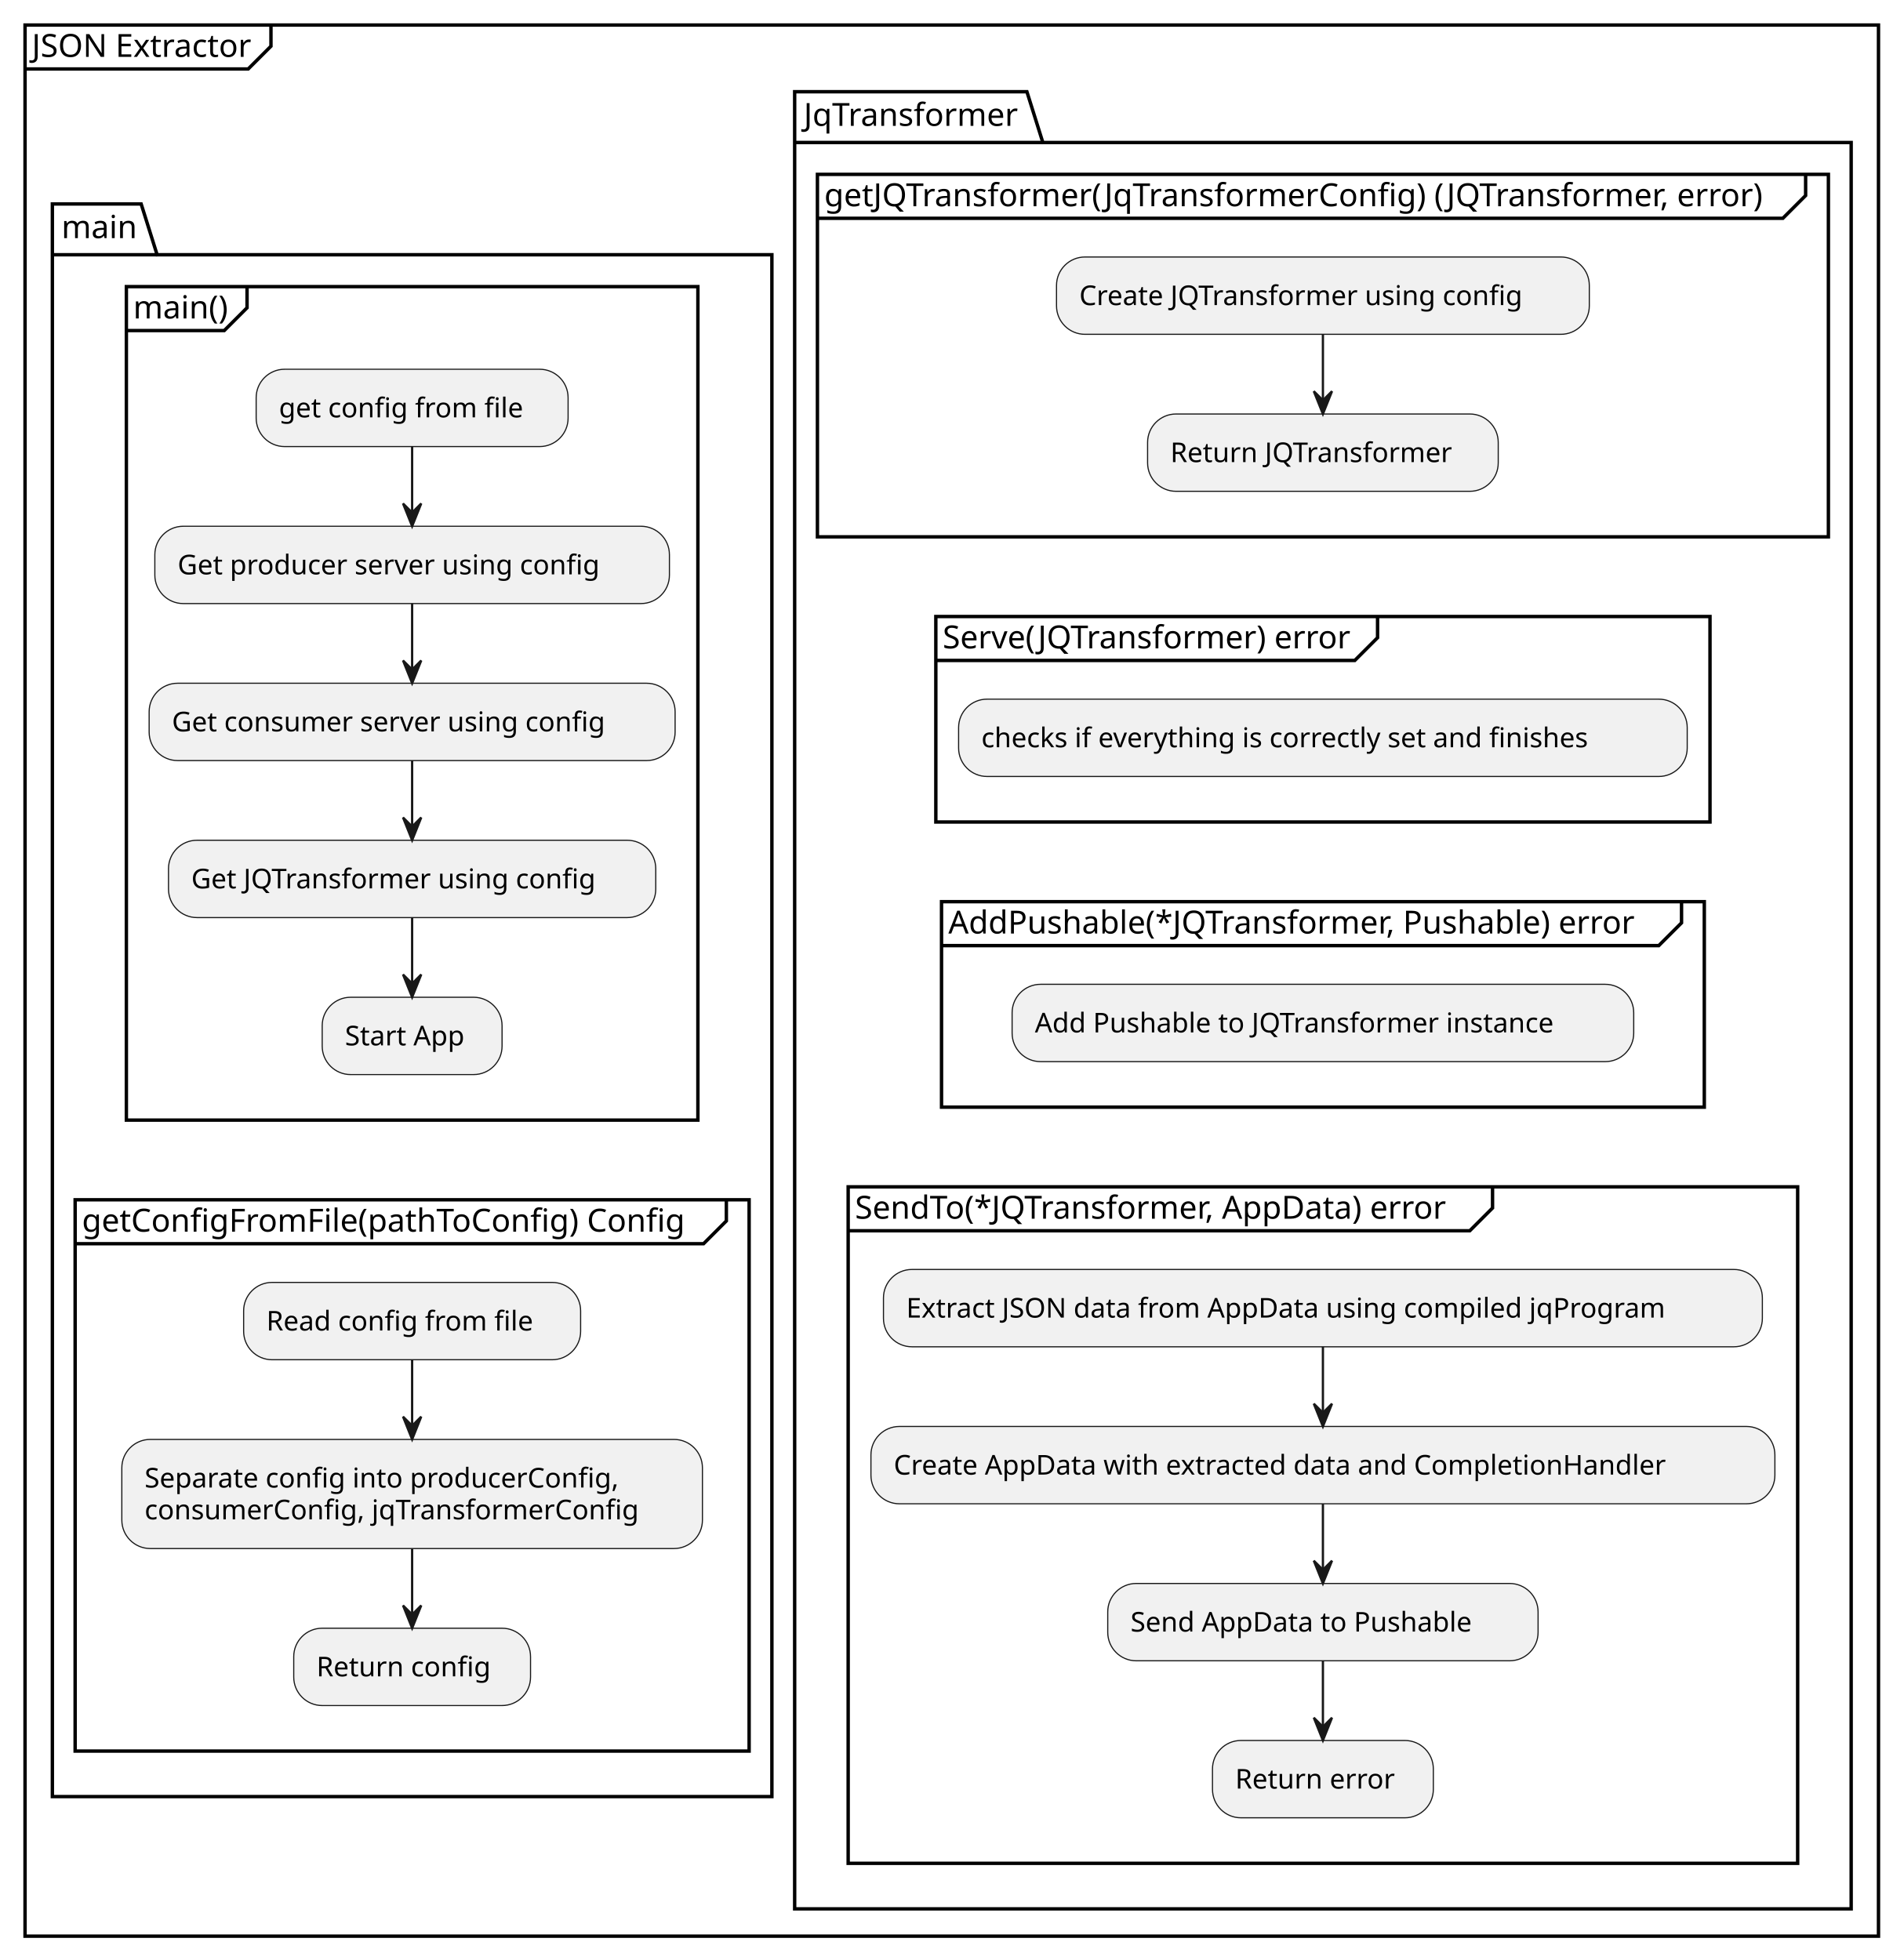
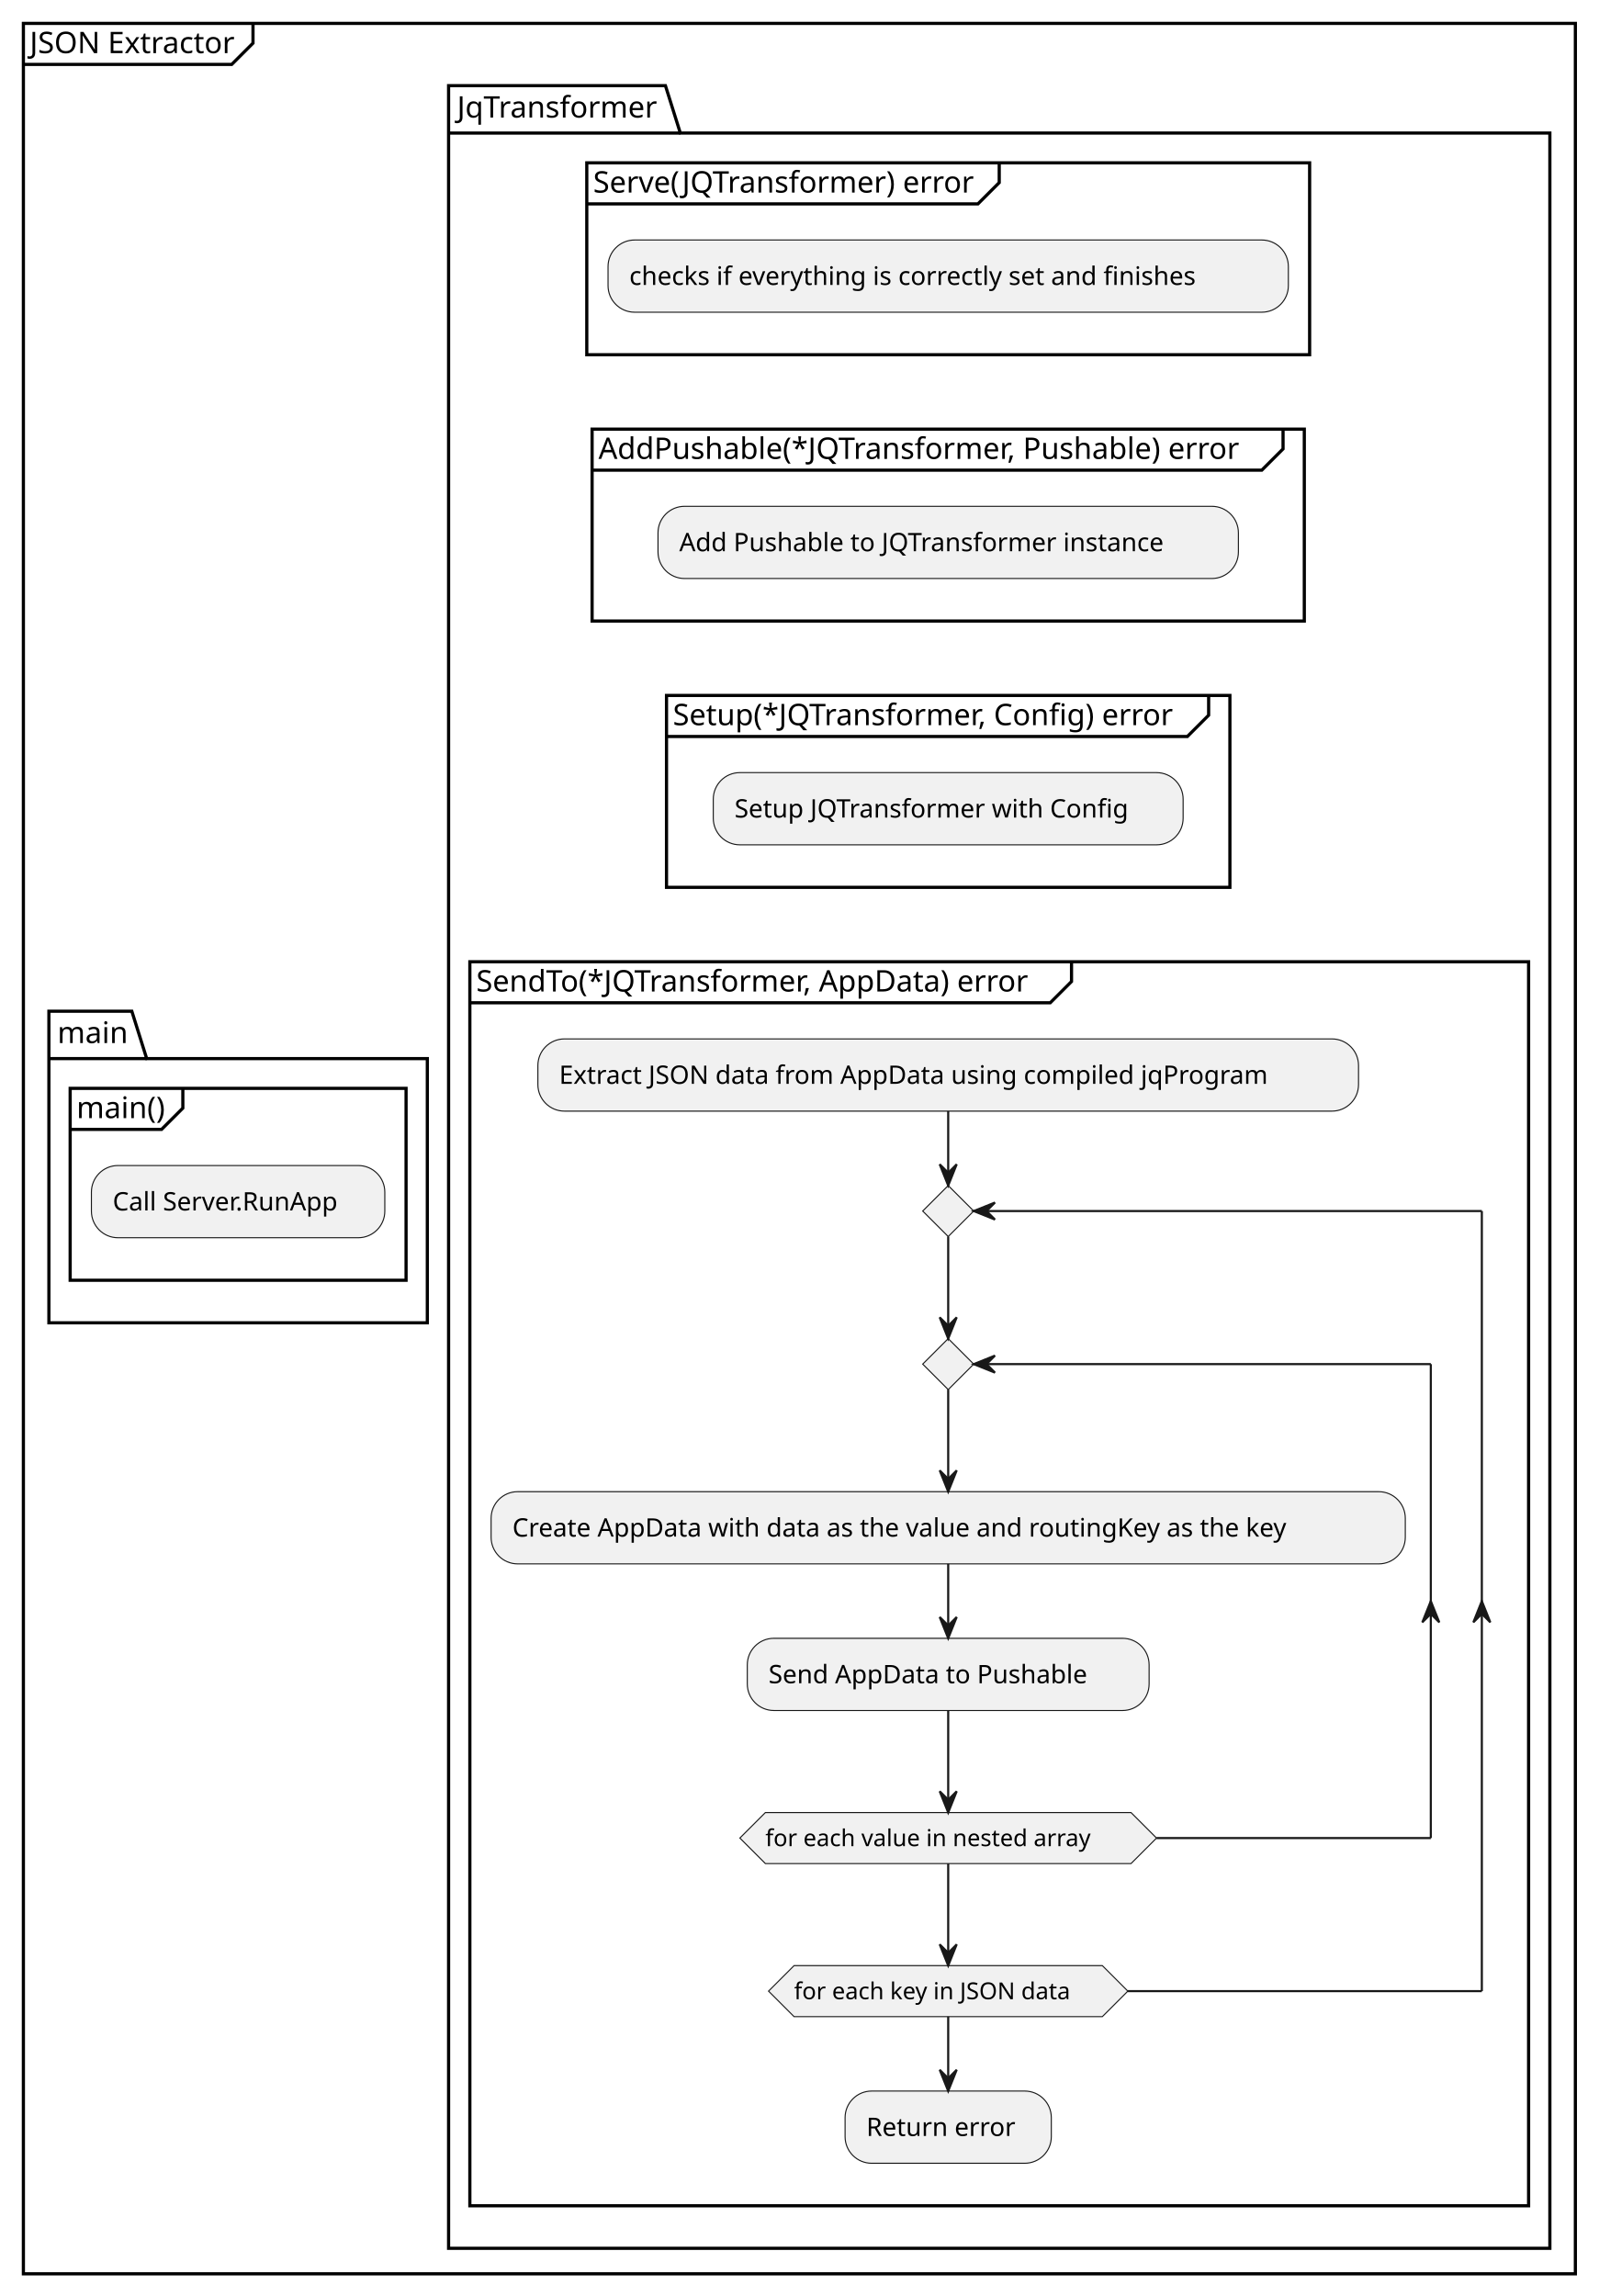
- <svg xmlns="http://www.w3.org/2000/svg" contentStyleType="text/css" height="861px" preserveAspectRatio="none" style="width:836px;height:861px;background:#FFFFFF;" version="1.1" viewBox="0 0 836 861" width="836px" zoomAndPan="magnify">
+ <svg xmlns="http://www.w3.org/2000/svg" contentStyleType="text/css" height="1080px" preserveAspectRatio="none" style="width:752px;height:1080px;background:#FFFFFF;" version="1.1" viewBox="0 0 752 1080" width="752px" zoomAndPan="magnify">
  <defs />
  <g>
-     <rect fill="none" height="839.531" style="stroke:#000000;stroke-width:1.5;" width="814" x="11" y="11" />
+     <rect fill="none" height="1058.562" style="stroke:#000000;stroke-width:1.5;" width="730" x="11" y="11" />
    <path d="M119,11 L119,20.297 L109,30.297 L11,30.297 " fill="none" style="stroke:#000000;stroke-width:1.5;" />
    <text fill="#000000" font-family="sans-serif" font-size="14" lengthAdjust="spacing" textLength="98" x="14" y="24.995">JSON Extractor</text>
-     <line style="stroke:none;stroke-width:1.5;" x1="181" x2="581" y1="35.297" y2="35.297" />
-     <polygon fill="none" points="23,89.609,62,89.609,69,111.906,339,111.906,339,789.219,23,789.219,23,89.609" style="stroke:#000000;stroke-width:1.5;" />
-     <line style="stroke:#000000;stroke-width:1.5;" x1="23" x2="69" y1="111.906" y2="111.906" />
-     <text fill="#000000" font-family="sans-serif" font-size="14" lengthAdjust="spacing" textLength="33" x="27" y="104.605">main</text>
-     <rect fill="none" height="366.141" style="stroke:#000000;stroke-width:1.5;" width="251" x="55.5" y="125.906" />
-     <path d="M108.5,125.906 L108.5,135.203 L98.5,145.203 L55.5,145.203 " fill="none" style="stroke:#000000;stroke-width:1.5;" />
-     <text fill="#000000" font-family="sans-serif" font-size="14" lengthAdjust="spacing" textLength="43" x="58.5" y="139.901">main()</text>
-     <rect fill="#F1F1F1" height="33.969" rx="12.5" ry="12.5" style="stroke:#181818;stroke-width:0.5;" width="137" x="112.5" y="162.203" />
-     <text fill="#000000" font-family="sans-serif" font-size="12" lengthAdjust="spacing" textLength="117" x="122.5" y="183.342">get config from file</text>
-     <rect fill="#F1F1F1" height="33.969" rx="12.5" ry="12.5" style="stroke:#181818;stroke-width:0.5;" width="226" x="68" y="231.172" />
-     <text fill="#000000" font-family="sans-serif" font-size="12" lengthAdjust="spacing" textLength="206" x="78" y="252.31">Get producer server using config</text>
-     <rect fill="#F1F1F1" height="33.969" rx="12.5" ry="12.5" style="stroke:#181818;stroke-width:0.5;" width="231" x="65.5" y="300.141" />
-     <text fill="#000000" font-family="sans-serif" font-size="12" lengthAdjust="spacing" textLength="211" x="75.5" y="321.279">Get consumer server using config</text>
-     <rect fill="#F1F1F1" height="33.969" rx="12.5" ry="12.5" style="stroke:#181818;stroke-width:0.5;" width="214" x="74" y="369.109" />
-     <text fill="#000000" font-family="sans-serif" font-size="12" lengthAdjust="spacing" textLength="194" x="84" y="390.248">Get JQTransformer using config</text>
-     <rect fill="#F1F1F1" height="33.969" rx="12.5" ry="12.5" style="stroke:#181818;stroke-width:0.5;" width="79" x="141.5" y="438.078" />
-     <text fill="#000000" font-family="sans-serif" font-size="12" lengthAdjust="spacing" textLength="59" x="151.5" y="459.217">Start App</text>
-     <rect fill="none" height="242.172" style="stroke:#000000;stroke-width:1.5;" width="296" x="33" y="527.047" />
-     <path d="M319,527.047 L319,536.344 L309,546.344 L33,546.344 " fill="none" style="stroke:#000000;stroke-width:1.5;" />
-     <text fill="#000000" font-family="sans-serif" font-size="14" lengthAdjust="spacing" textLength="276" x="36" y="541.042">getConfigFromFile(pathToConfig) Config</text>
-     <rect fill="#F1F1F1" height="33.969" rx="12.5" ry="12.5" style="stroke:#181818;stroke-width:0.5;" width="148" x="107" y="563.344" />
-     <text fill="#000000" font-family="sans-serif" font-size="12" lengthAdjust="spacing" textLength="128" x="117" y="584.482">Read config from file</text>
-     <rect fill="#F1F1F1" height="47.938" rx="12.5" ry="12.5" style="stroke:#181818;stroke-width:0.5;" width="255" x="53.5" y="632.312" />
-     <text fill="#000000" font-family="sans-serif" font-size="12" lengthAdjust="spacing" textLength="232" x="63.5" y="653.451">Separate config into producerConfig,</text>
-     <text fill="#000000" font-family="sans-serif" font-size="12" lengthAdjust="spacing" textLength="235" x="63.5" y="667.42">consumerConfig, jqTransformerConfig</text>
-     <rect fill="#F1F1F1" height="33.969" rx="12.5" ry="12.5" style="stroke:#181818;stroke-width:0.5;" width="104" x="129" y="715.25" />
-     <text fill="#000000" font-family="sans-serif" font-size="12" lengthAdjust="spacing" textLength="84" x="139" y="736.389">Return config</text>
-     <polygon fill="none" points="349,40.297,451,40.297,458,62.594,813,62.594,813,838.531,349,838.531,349,40.297" style="stroke:#000000;stroke-width:1.5;" />
-     <line style="stroke:#000000;stroke-width:1.5;" x1="349" x2="458" y1="62.594" y2="62.594" />
-     <text fill="#000000" font-family="sans-serif" font-size="14" lengthAdjust="spacing" textLength="96" x="353" y="55.292">JqTransformer</text>
-     <rect fill="none" height="159.234" style="stroke:#000000;stroke-width:1.5;" width="444" x="359" y="76.594" />
-     <path d="M793,76.594 L793,85.891 L783,95.891 L359,95.891 " fill="none" style="stroke:#000000;stroke-width:1.5;" />
-     <text fill="#000000" font-family="sans-serif" font-size="14" lengthAdjust="spacing" textLength="424" x="362" y="90.589">getJQTransformer(JqTransformerConfig) (JQTransformer, error)</text>
-     <rect fill="#F1F1F1" height="33.969" rx="12.5" ry="12.5" style="stroke:#181818;stroke-width:0.5;" width="234" x="464" y="112.891" />
-     <text fill="#000000" font-family="sans-serif" font-size="12" lengthAdjust="spacing" textLength="214" x="474" y="134.029">Create JQTransformer using config</text>
-     <rect fill="#F1F1F1" height="33.969" rx="12.5" ry="12.5" style="stroke:#181818;stroke-width:0.5;" width="154" x="504" y="181.859" />
-     <text fill="#000000" font-family="sans-serif" font-size="12" lengthAdjust="spacing" textLength="134" x="514" y="202.998">Return JQTransformer</text>
-     <rect fill="none" height="90.266" style="stroke:#000000;stroke-width:1.5;" width="340" x="411" y="270.828" />
-     <path d="M605,270.828 L605,280.125 L595,290.125 L411,290.125 " fill="none" style="stroke:#000000;stroke-width:1.5;" />
-     <text fill="#000000" font-family="sans-serif" font-size="14" lengthAdjust="spacing" textLength="184" x="414" y="284.823">Serve(JQTransformer) error</text>
-     <rect fill="#F1F1F1" height="33.969" rx="12.5" ry="12.5" style="stroke:#181818;stroke-width:0.5;" width="320" x="421" y="307.125" />
-     <text fill="#000000" font-family="sans-serif" font-size="12" lengthAdjust="spacing" textLength="300" x="431" y="328.264">checks if everything is correctly set and finishes</text>
-     <rect fill="none" height="90.266" style="stroke:#000000;stroke-width:1.5;" width="335" x="413.5" y="396.094" />
-     <path d="M738.5,396.094 L738.5,405.391 L728.5,415.391 L413.5,415.391 " fill="none" style="stroke:#000000;stroke-width:1.5;" />
-     <text fill="#000000" font-family="sans-serif" font-size="14" lengthAdjust="spacing" textLength="315" x="416.5" y="410.089">AddPushable(*JQTransformer, Pushable) error</text>
-     <rect fill="#F1F1F1" height="33.969" rx="12.5" ry="12.5" style="stroke:#181818;stroke-width:0.5;" width="273" x="444.5" y="432.391" />
-     <text fill="#000000" font-family="sans-serif" font-size="12" lengthAdjust="spacing" textLength="253" x="454.5" y="453.529">Add Pushable to JQTransformer instance</text>
-     <rect fill="none" height="297.172" style="stroke:#000000;stroke-width:1.5;" width="417" x="372.5" y="521.359" />
-     <path d="M655.5,521.359 L655.5,530.656 L645.5,540.656 L372.5,540.656 " fill="none" style="stroke:#000000;stroke-width:1.5;" />
-     <text fill="#000000" font-family="sans-serif" font-size="14" lengthAdjust="spacing" textLength="273" x="375.5" y="535.355">SendTo(*JQTransformer, AppData) error</text>
-     <rect fill="#F1F1F1" height="33.969" rx="12.5" ry="12.5" style="stroke:#181818;stroke-width:0.5;" width="386" x="388" y="557.656" />
-     <text fill="#000000" font-family="sans-serif" font-size="12" lengthAdjust="spacing" textLength="366" x="398" y="578.795">Extract JSON data from AppData using compiled jqProgram</text>
-     <rect fill="#F1F1F1" height="33.969" rx="12.5" ry="12.5" style="stroke:#181818;stroke-width:0.5;" width="397" x="382.5" y="626.625" />
-     <text fill="#000000" font-family="sans-serif" font-size="12" lengthAdjust="spacing" textLength="377" x="392.5" y="647.764">Create AppData with extracted data and CompletionHandler</text>
-     <rect fill="#F1F1F1" height="33.969" rx="12.5" ry="12.5" style="stroke:#181818;stroke-width:0.5;" width="189" x="486.5" y="695.594" />
-     <text fill="#000000" font-family="sans-serif" font-size="12" lengthAdjust="spacing" textLength="169" x="496.5" y="716.732">Send AppData to Pushable</text>
-     <rect fill="#F1F1F1" height="33.969" rx="12.5" ry="12.5" style="stroke:#181818;stroke-width:0.5;" width="97" x="532.5" y="764.562" />
-     <text fill="#000000" font-family="sans-serif" font-size="12" lengthAdjust="spacing" textLength="77" x="542.5" y="785.701">Return error</text>
-     <line style="stroke:#181818;stroke-width:1.0;" x1="181" x2="181" y1="196.172" y2="231.172" />
-     <polygon fill="#181818" points="177,221.172,181,231.172,185,221.172,181,225.172" style="stroke:#181818;stroke-width:1.0;" />
-     <line style="stroke:#181818;stroke-width:1.0;" x1="181" x2="181" y1="265.141" y2="300.141" />
-     <polygon fill="#181818" points="177,290.141,181,300.141,185,290.141,181,294.141" style="stroke:#181818;stroke-width:1.0;" />
-     <line style="stroke:#181818;stroke-width:1.0;" x1="181" x2="181" y1="334.109" y2="369.109" />
-     <polygon fill="#181818" points="177,359.109,181,369.109,185,359.109,181,363.109" style="stroke:#181818;stroke-width:1.0;" />
-     <line style="stroke:#181818;stroke-width:1.0;" x1="181" x2="181" y1="403.078" y2="438.078" />
-     <polygon fill="#181818" points="177,428.078,181,438.078,185,428.078,181,432.078" style="stroke:#181818;stroke-width:1.0;" />
-     <line style="stroke:#181818;stroke-width:1.0;" x1="181" x2="181" y1="597.312" y2="632.312" />
-     <polygon fill="#181818" points="177,622.312,181,632.312,185,622.312,181,626.312" style="stroke:#181818;stroke-width:1.0;" />
-     <line style="stroke:#181818;stroke-width:1.0;" x1="181" x2="181" y1="680.25" y2="715.25" />
-     <polygon fill="#181818" points="177,705.25,181,715.25,185,705.25,181,709.25" style="stroke:#181818;stroke-width:1.0;" />
-     <line style="stroke:#181818;stroke-width:1.0;" x1="581" x2="581" y1="146.859" y2="181.859" />
-     <polygon fill="#181818" points="577,171.859,581,181.859,585,171.859,581,175.859" style="stroke:#181818;stroke-width:1.0;" />
-     <line style="stroke:#181818;stroke-width:1.0;" x1="581" x2="581" y1="591.625" y2="626.625" />
-     <polygon fill="#181818" points="577,616.625,581,626.625,585,616.625,581,620.625" style="stroke:#181818;stroke-width:1.0;" />
-     <line style="stroke:#181818;stroke-width:1.0;" x1="581" x2="581" y1="660.594" y2="695.594" />
-     <polygon fill="#181818" points="577,685.594,581,695.594,585,685.594,581,689.594" style="stroke:#181818;stroke-width:1.0;" />
-     <line style="stroke:#181818;stroke-width:1.0;" x1="581" x2="581" y1="729.562" y2="764.562" />
-     <polygon fill="#181818" points="577,754.562,581,764.562,585,754.562,581,758.562" style="stroke:#181818;stroke-width:1.0;" />
+     <line style="stroke:none;stroke-width:1.5;" x1="112" x2="446" y1="35.297" y2="35.297" />
+     <polygon fill="none" points="23,475.648,62,475.648,69,497.945,201,497.945,201,622.211,23,622.211,23,475.648" style="stroke:#000000;stroke-width:1.5;" />
+     <line style="stroke:#000000;stroke-width:1.5;" x1="23" x2="69" y1="497.945" y2="497.945" />
+     <text fill="#000000" font-family="sans-serif" font-size="14" lengthAdjust="spacing" textLength="33" x="27" y="490.644">main</text>
+     <rect fill="none" height="90.266" style="stroke:#000000;stroke-width:1.5;" width="158" x="33" y="511.945" />
+     <path d="M86,511.945 L86,521.242 L76,531.242 L33,531.242 " fill="none" style="stroke:#000000;stroke-width:1.5;" />
+     <text fill="#000000" font-family="sans-serif" font-size="14" lengthAdjust="spacing" textLength="43" x="36" y="525.94">main()</text>
+     <rect fill="#F1F1F1" height="33.969" rx="12.5" ry="12.5" style="stroke:#181818;stroke-width:0.5;" width="138" x="43" y="548.242" />
+     <text fill="#000000" font-family="sans-serif" font-size="12" lengthAdjust="spacing" textLength="118" x="53" y="569.381">Call Server.RunApp</text>
+     <polygon fill="none" points="211,40.297,313,40.297,320,62.594,729,62.594,729,1057.562,211,1057.562,211,40.297" style="stroke:#000000;stroke-width:1.5;" />
+     <line style="stroke:#000000;stroke-width:1.5;" x1="211" x2="320" y1="62.594" y2="62.594" />
+     <text fill="#000000" font-family="sans-serif" font-size="14" lengthAdjust="spacing" textLength="96" x="215" y="55.292">JqTransformer</text>
+     <rect fill="none" height="90.266" style="stroke:#000000;stroke-width:1.5;" width="340" x="276" y="76.594" />
+     <path d="M470,76.594 L470,85.891 L460,95.891 L276,95.891 " fill="none" style="stroke:#000000;stroke-width:1.5;" />
+     <text fill="#000000" font-family="sans-serif" font-size="14" lengthAdjust="spacing" textLength="184" x="279" y="90.589">Serve(JQTransformer) error</text>
+     <rect fill="#F1F1F1" height="33.969" rx="12.5" ry="12.5" style="stroke:#181818;stroke-width:0.5;" width="320" x="286" y="112.891" />
+     <text fill="#000000" font-family="sans-serif" font-size="12" lengthAdjust="spacing" textLength="300" x="296" y="134.029">checks if everything is correctly set and finishes</text>
+     <rect fill="none" height="90.266" style="stroke:#000000;stroke-width:1.5;" width="335" x="278.5" y="201.859" />
+     <path d="M603.5,201.859 L603.5,211.156 L593.5,221.156 L278.5,221.156 " fill="none" style="stroke:#000000;stroke-width:1.5;" />
+     <text fill="#000000" font-family="sans-serif" font-size="14" lengthAdjust="spacing" textLength="315" x="281.5" y="215.855">AddPushable(*JQTransformer, Pushable) error</text>
+     <rect fill="#F1F1F1" height="33.969" rx="12.5" ry="12.5" style="stroke:#181818;stroke-width:0.5;" width="273" x="309.5" y="238.156" />
+     <text fill="#000000" font-family="sans-serif" font-size="12" lengthAdjust="spacing" textLength="253" x="319.5" y="259.295">Add Pushable to JQTransformer instance</text>
+     <rect fill="none" height="90.266" style="stroke:#000000;stroke-width:1.5;" width="265" x="313.5" y="327.125" />
+     <path d="M568.5,327.125 L568.5,336.422 L558.5,346.422 L313.5,346.422 " fill="none" style="stroke:#000000;stroke-width:1.5;" />
+     <text fill="#000000" font-family="sans-serif" font-size="14" lengthAdjust="spacing" textLength="245" x="316.5" y="341.12">Setup(*JQTransformer, Config) error</text>
+     <rect fill="#F1F1F1" height="33.969" rx="12.5" ry="12.5" style="stroke:#181818;stroke-width:0.5;" width="221" x="335.5" y="363.422" />
+     <text fill="#000000" font-family="sans-serif" font-size="12" lengthAdjust="spacing" textLength="201" x="345.5" y="384.56">Setup JQTransformer with Config</text>
+     <rect fill="none" height="585.172" style="stroke:#000000;stroke-width:1.5;" width="498" x="221" y="452.391" />
+     <path d="M504,452.391 L504,461.688 L494,471.688 L221,471.688 " fill="none" style="stroke:#000000;stroke-width:1.5;" />
+     <text fill="#000000" font-family="sans-serif" font-size="14" lengthAdjust="spacing" textLength="273" x="224" y="466.386">SendTo(*JQTransformer, AppData) error</text>
+     <rect fill="#F1F1F1" height="33.969" rx="12.5" ry="12.5" style="stroke:#181818;stroke-width:0.5;" width="386" x="253" y="488.688" />
+     <text fill="#000000" font-family="sans-serif" font-size="12" lengthAdjust="spacing" textLength="366" x="263" y="509.826">Extract JSON data from AppData using compiled jqProgram</text>
+     <rect fill="#F1F1F1" height="33.969" rx="12.5" ry="12.5" style="stroke:#181818;stroke-width:0.5;" width="430" x="231" y="701.656" />
+     <text fill="#000000" font-family="sans-serif" font-size="12" lengthAdjust="spacing" textLength="410" x="241" y="722.795">Create AppData with data as the value and routingKey as the key</text>
+     <rect fill="#F1F1F1" height="33.969" rx="12.5" ry="12.5" style="stroke:#181818;stroke-width:0.5;" width="189" x="351.5" y="770.625" />
+     <text fill="#000000" font-family="sans-serif" font-size="12" lengthAdjust="spacing" textLength="169" x="361.5" y="791.764">Send AppData to Pushable</text>
+     <polygon fill="#F1F1F1" points="446,629.656,458,641.656,446,653.656,434,641.656,446,629.656" style="stroke:#181818;stroke-width:0.5;" />
+     <polygon fill="#F1F1F1" points="360,852.594,532,852.594,544,864.594,532,876.594,360,876.594,348,864.594,360,852.594" style="stroke:#181818;stroke-width:0.5;" />
+     <text fill="#000000" font-family="sans-serif" font-size="11" lengthAdjust="spacing" textLength="172" x="360" y="868.402">for each value in nested array</text>
+     <polygon fill="#F1F1F1" points="446,557.656,458,569.656,446,581.656,434,569.656,446,557.656" style="stroke:#181818;stroke-width:0.5;" />
+     <polygon fill="#F1F1F1" points="373.5,924.594,518.5,924.594,530.5,936.594,518.5,948.594,373.5,948.594,361.5,936.594,373.5,924.594" style="stroke:#181818;stroke-width:0.5;" />
+     <text fill="#000000" font-family="sans-serif" font-size="11" lengthAdjust="spacing" textLength="145" x="373.5" y="940.402">for each key in JSON data</text>
+     <rect fill="#F1F1F1" height="33.969" rx="12.5" ry="12.5" style="stroke:#181818;stroke-width:0.5;" width="97" x="397.5" y="983.594" />
+     <text fill="#000000" font-family="sans-serif" font-size="12" lengthAdjust="spacing" textLength="77" x="407.5" y="1004.732">Return error</text>
+     <line style="stroke:#181818;stroke-width:1.0;" x1="446" x2="446" y1="735.625" y2="770.625" />
+     <polygon fill="#181818" points="442,760.625,446,770.625,450,760.625,446,764.625" style="stroke:#181818;stroke-width:1.0;" />
+     <line style="stroke:#181818;stroke-width:1.0;" x1="446" x2="446" y1="653.656" y2="701.656" />
+     <polygon fill="#181818" points="442,691.656,446,701.656,450,691.656,446,695.656" style="stroke:#181818;stroke-width:1.0;" />
+     <line style="stroke:#181818;stroke-width:1.0;" x1="544" x2="673" y1="864.594" y2="864.594" />
+     <polygon fill="#181818" points="669,763.125,673,753.125,677,763.125,673,759.125" style="stroke:#181818;stroke-width:1.0;" />
+     <line style="stroke:#181818;stroke-width:1.0;" x1="673" x2="673" y1="641.656" y2="864.594" />
+     <line style="stroke:#181818;stroke-width:1.0;" x1="673" x2="458" y1="641.656" y2="641.656" />
+     <polygon fill="#181818" points="468,637.656,458,641.656,468,645.656,464,641.656" style="stroke:#181818;stroke-width:1.0;" />
+     <line style="stroke:#181818;stroke-width:1.0;" x1="446" x2="446" y1="804.594" y2="852.594" />
+     <polygon fill="#181818" points="442,842.594,446,852.594,450,842.594,446,846.594" style="stroke:#181818;stroke-width:1.0;" />
+     <line style="stroke:#181818;stroke-width:1.0;" x1="446" x2="446" y1="581.656" y2="629.656" />
+     <polygon fill="#181818" points="442,619.656,446,629.656,450,619.656,446,623.656" style="stroke:#181818;stroke-width:1.0;" />
+     <line style="stroke:#181818;stroke-width:1.0;" x1="530.5" x2="697" y1="936.594" y2="936.594" />
+     <polygon fill="#181818" points="693,763.125,697,753.125,701,763.125,697,759.125" style="stroke:#181818;stroke-width:1.0;" />
+     <line style="stroke:#181818;stroke-width:1.0;" x1="697" x2="697" y1="569.656" y2="936.594" />
+     <line style="stroke:#181818;stroke-width:1.0;" x1="697" x2="458" y1="569.656" y2="569.656" />
+     <polygon fill="#181818" points="468,565.656,458,569.656,468,573.656,464,569.656" style="stroke:#181818;stroke-width:1.0;" />
+     <line style="stroke:#181818;stroke-width:1.0;" x1="446" x2="446" y1="876.594" y2="924.594" />
+     <polygon fill="#181818" points="442,914.594,446,924.594,450,914.594,446,918.594" style="stroke:#181818;stroke-width:1.0;" />
+     <line style="stroke:#181818;stroke-width:1.0;" x1="446" x2="446" y1="522.656" y2="557.656" />
+     <polygon fill="#181818" points="442,547.656,446,557.656,450,547.656,446,551.656" style="stroke:#181818;stroke-width:1.0;" />
+     <line style="stroke:#181818;stroke-width:1.0;" x1="446" x2="446" y1="948.594" y2="983.594" />
+     <polygon fill="#181818" points="442,973.594,446,983.594,450,973.594,446,977.594" style="stroke:#181818;stroke-width:1.0;" />
  </g>
</svg>
